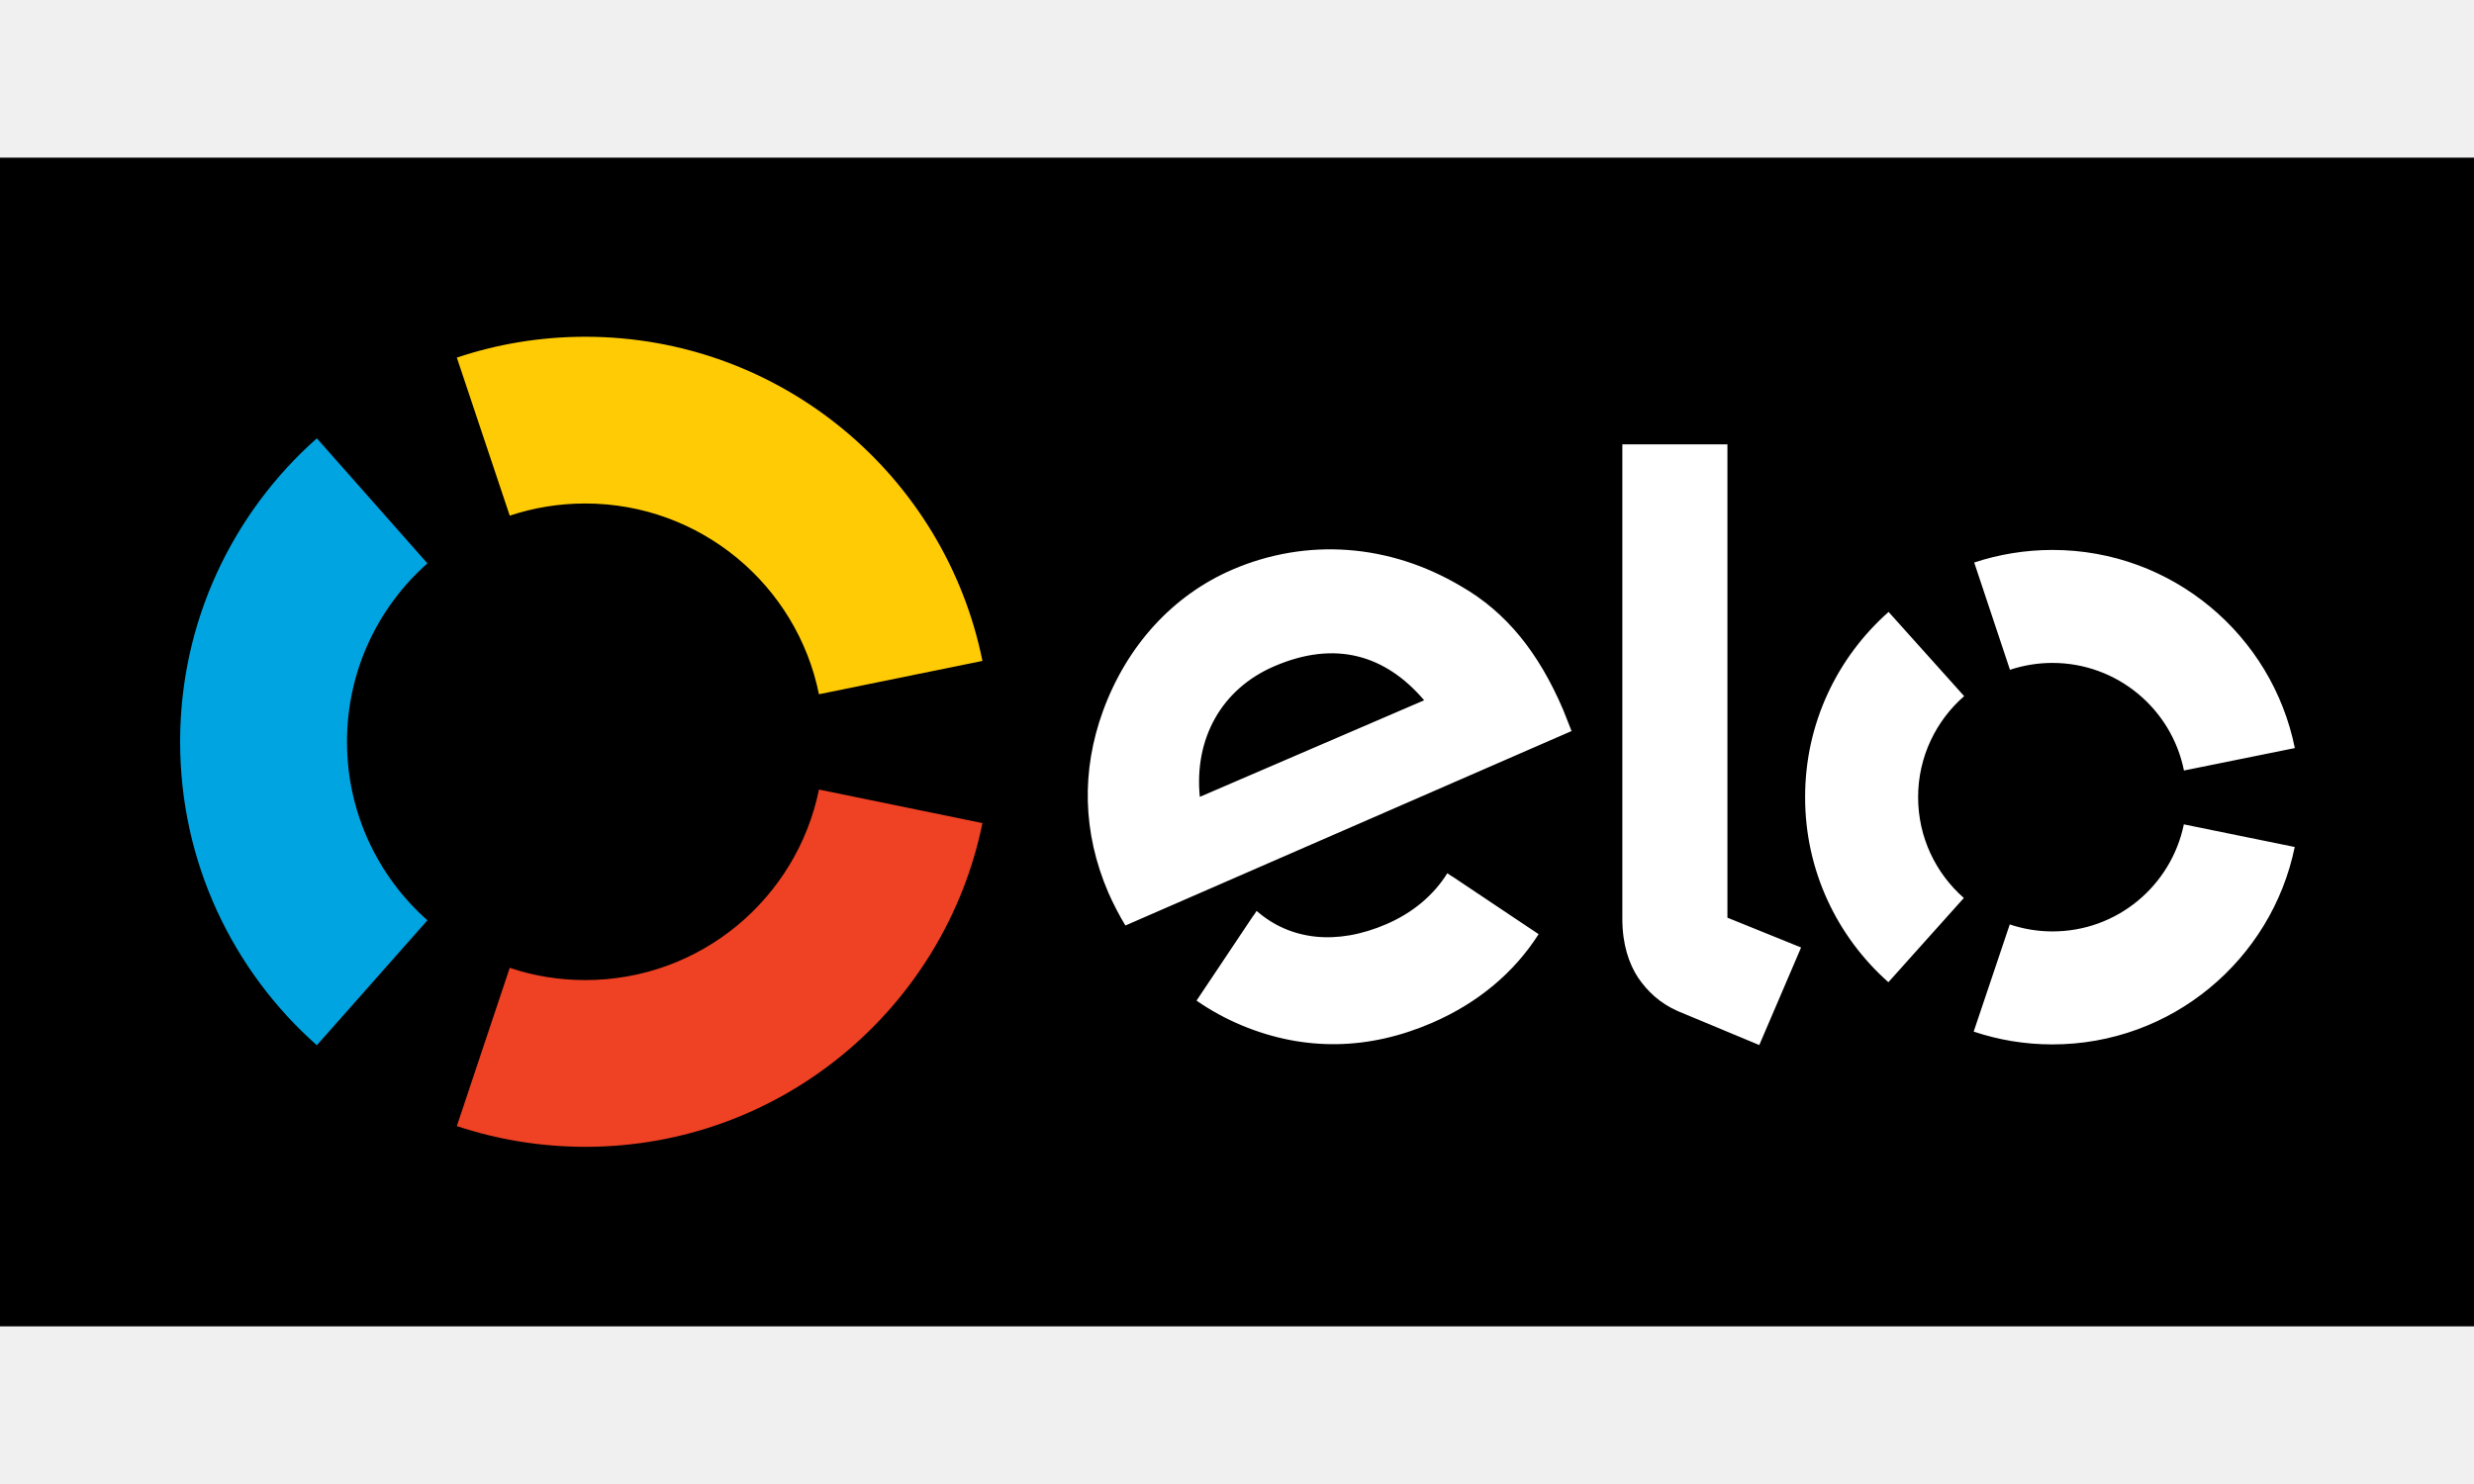
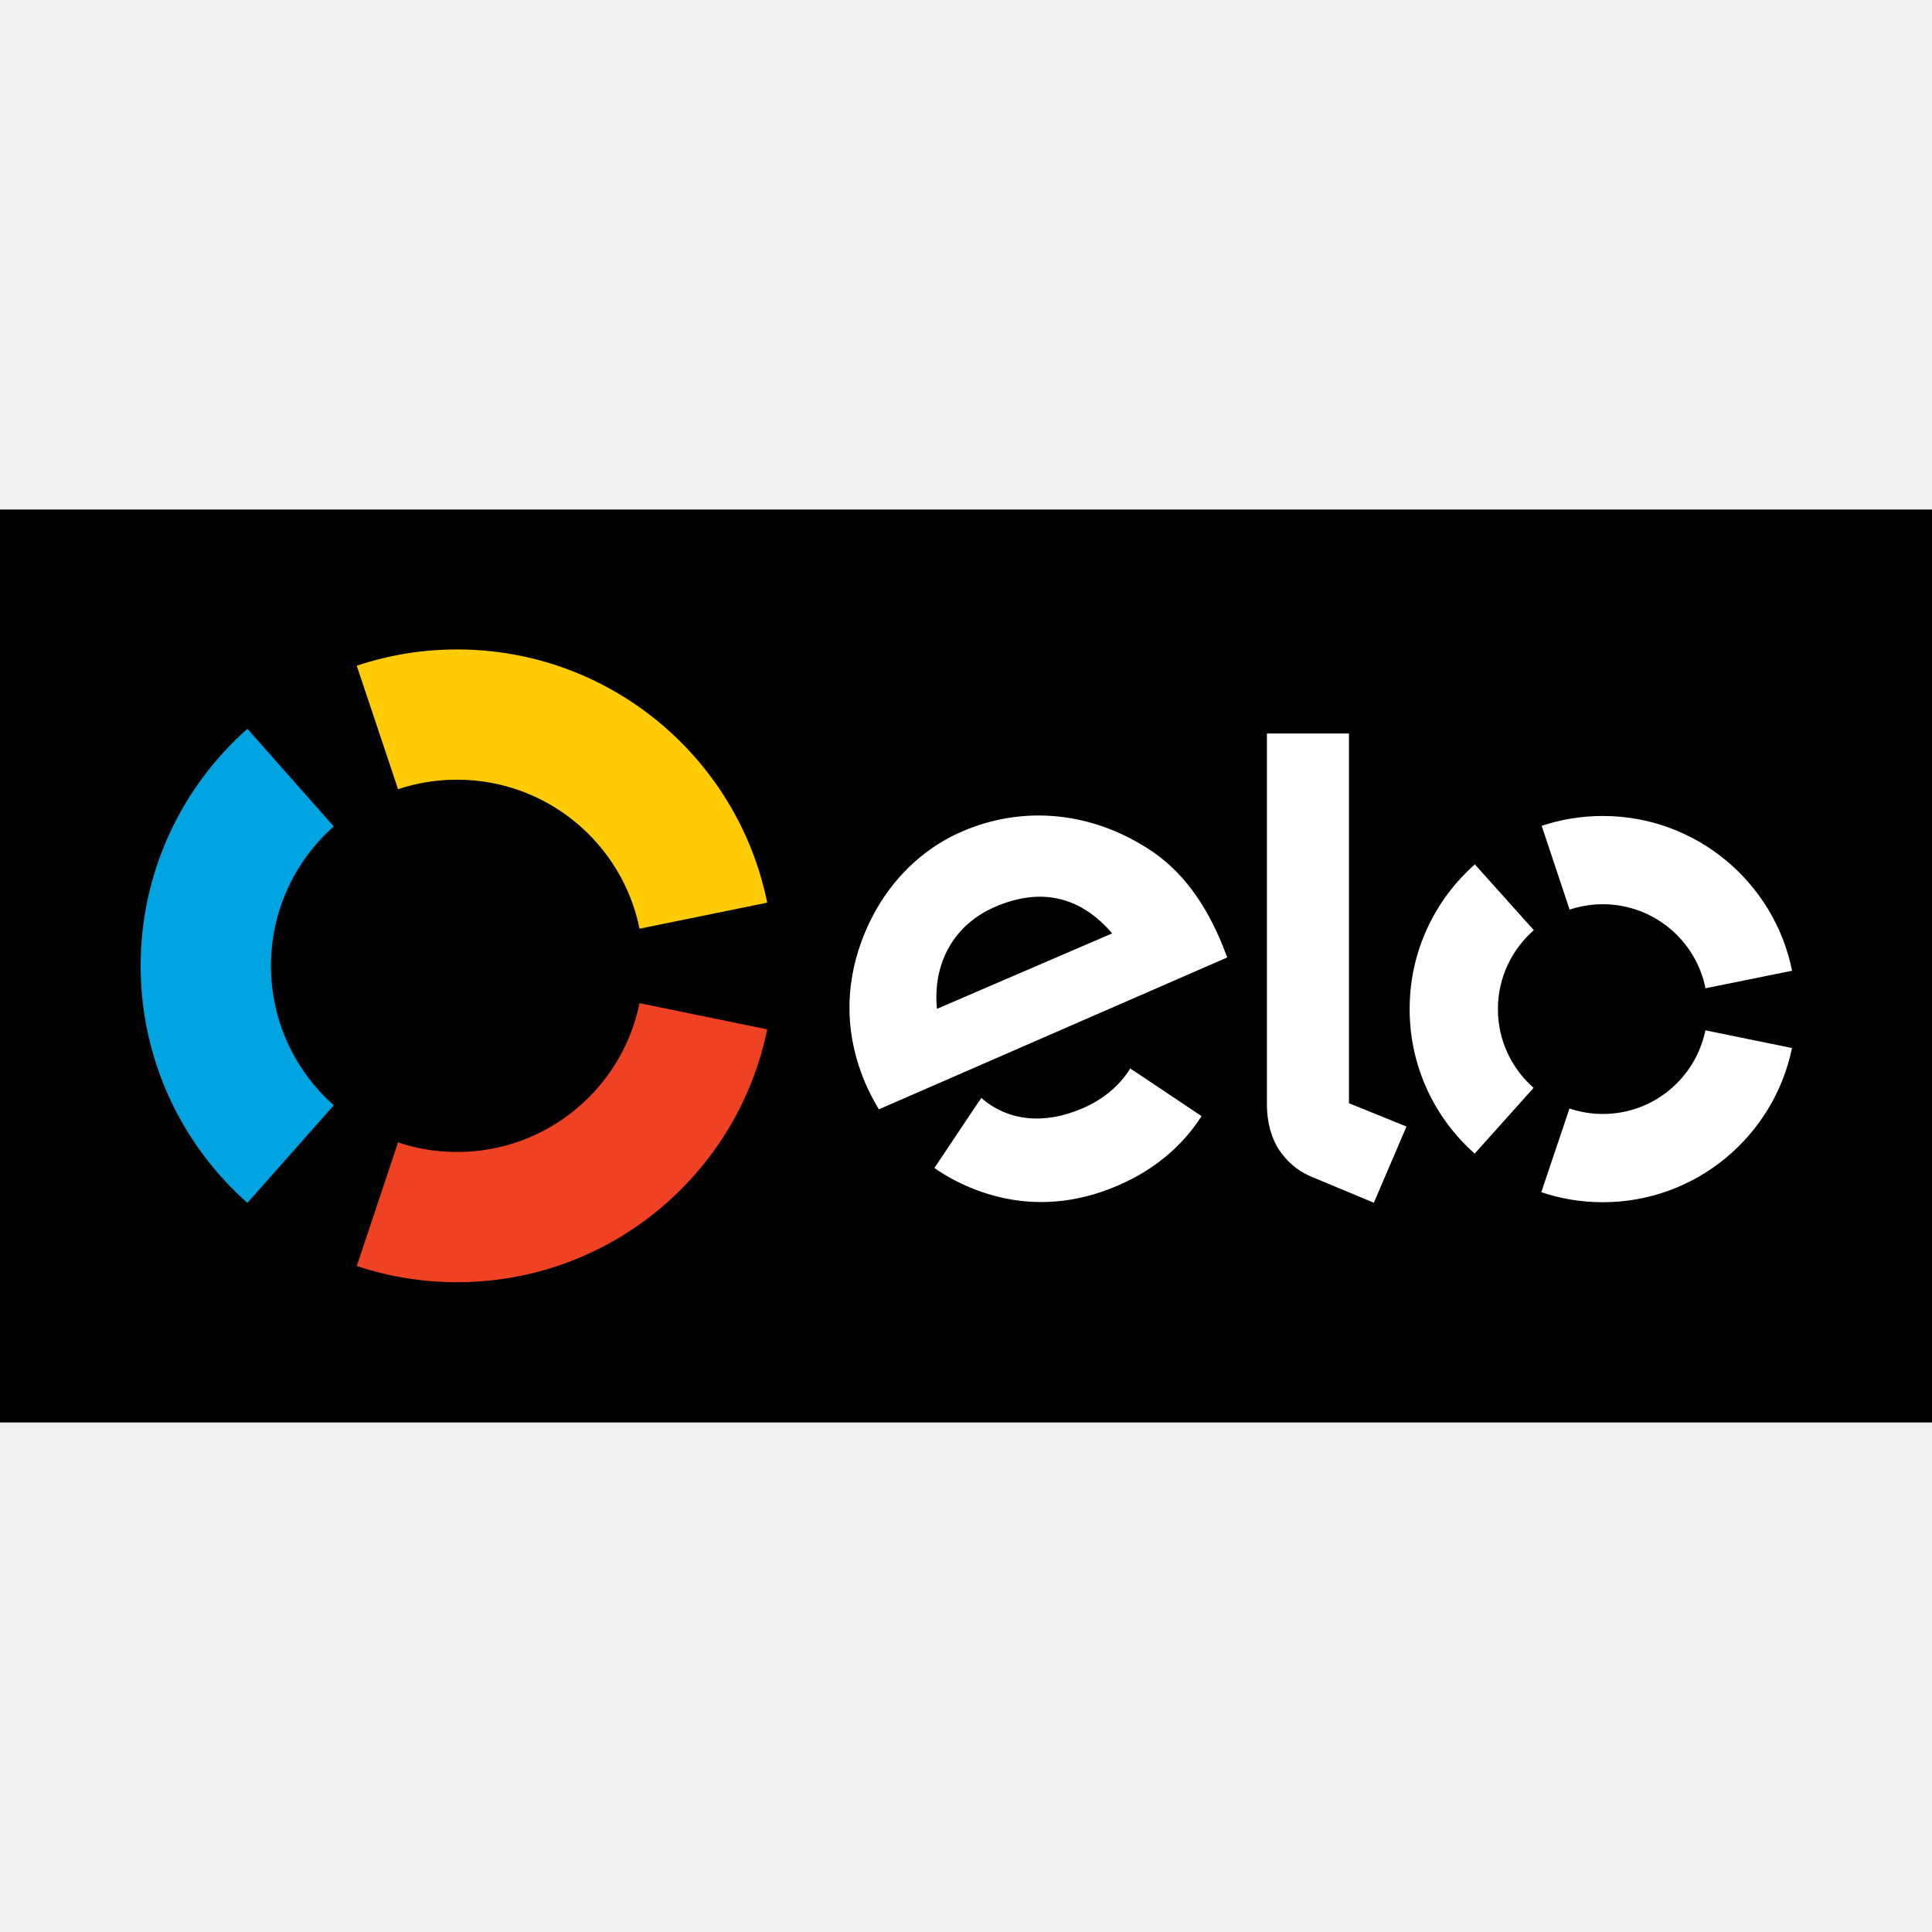
- <svg xmlns="http://www.w3.org/2000/svg" height="30" viewBox="0 0 2337.9 1104.7" width="50">
+ <svg xmlns="http://www.w3.org/2000/svg" height="50" viewBox="0 0 2337.9 1104.7" width="50">
  <path d="m0 0h2337.9v1104.7h-2337.9z" />
  <path d="m481.7 338.4c22.5-7.5 46.5-11.5 71.4-11.5 109 0 200 77.4 220.8 180.3l154.5-31.5c-35.4-174.8-190-306.4-375.3-306.4-42.5 0-83.2 6.9-121.4 19.7z" fill="#ffcb05" />
  <path d="m299.4 839 104.5-118.1c-46.6-41.3-76-101.6-76-168.8 0-67.1 29.4-127.4 76-168.6l-104.5-118.2c-79.2 70.2-129.2 172.7-129.2 286.8 0 114.2 50 216.7 129.2 286.9" fill="#00a4e0" />
  <path d="m773.9 597.3c-20.9 102.8-111.8 180.1-220.7 180.1-25 0-49.1-4-71.5-11.6l-50 149.6c38.2 12.7 79 19.6 121.5 19.6 185.1 0 339.6-131.4 375.2-306z" fill="#ef4123" />
  <path d="m1063.5 725.8c-5.1-8.2-11.9-21.3-16.1-31-24.5-56.8-25.6-115.6-5-172 22.7-61.9 66.1-109.2 122.2-133.4 70.5-30.3 148.4-24.4 216 15.7 42.9 24.6 73.3 62.6 96.4 116.4 2.9 6.9 5.5 14.2 8.1 20.5zm140.8-245.1c-50.1 21.5-75.9 68.5-70.5 123.5l212-91.3c-36.5-42.8-83.9-57-141.5-32.2zm167.9 198.6c-.1 0-.1.1-.1.1l-4.4-3c-12.7 20.5-32.4 37.2-57.3 48-47.4 20.6-91.3 15.3-122.9-12.4l-2.9 4.4s0-.1-.1-.1l-53.8 80.5c13.4 9.3 27.7 17.1 42.7 23.4 59.4 24.7 120.2 23.5 180.1-2.5 43.3-18.8 77.3-47.4 100.5-83.7zm260.2-408.3v447.4l69.6 28.2-39.5 92.2-76.8-32c-17.2-7.5-29-18.9-37.8-31.8-8.5-13.1-14.8-31.2-14.8-55.4v-448.6zm180.2 333.5c0-38.1 16.9-72.3 43.5-95.5l-71.4-79.6c-48.4 42.8-78.9 105.3-78.9 174.9-.1 69.7 30.4 132.3 78.7 175.1l71.3-79.6c-26.5-23.3-43.2-57.3-43.2-95.3zm126.8 126.9c-14 0-27.6-2.4-40.2-6.6l-34.1 101.3c23.3 7.8 48.2 12.1 74.2 12.1 113 .1 207.3-80.1 229.2-186.6l-104.8-21.4c-11.9 57.9-63 101.3-124.3 101.2zm.3-360.6c-25.9 0-50.8 4.2-74.1 11.9l33.8 101.4c12.7-4.2 26.2-6.5 40.2-6.5 61.4.1 112.6 43.7 124.2 101.7l104.8-21.2c-21.5-106.7-115.8-187.2-228.9-187.3z" fill="#fff" />
</svg>
